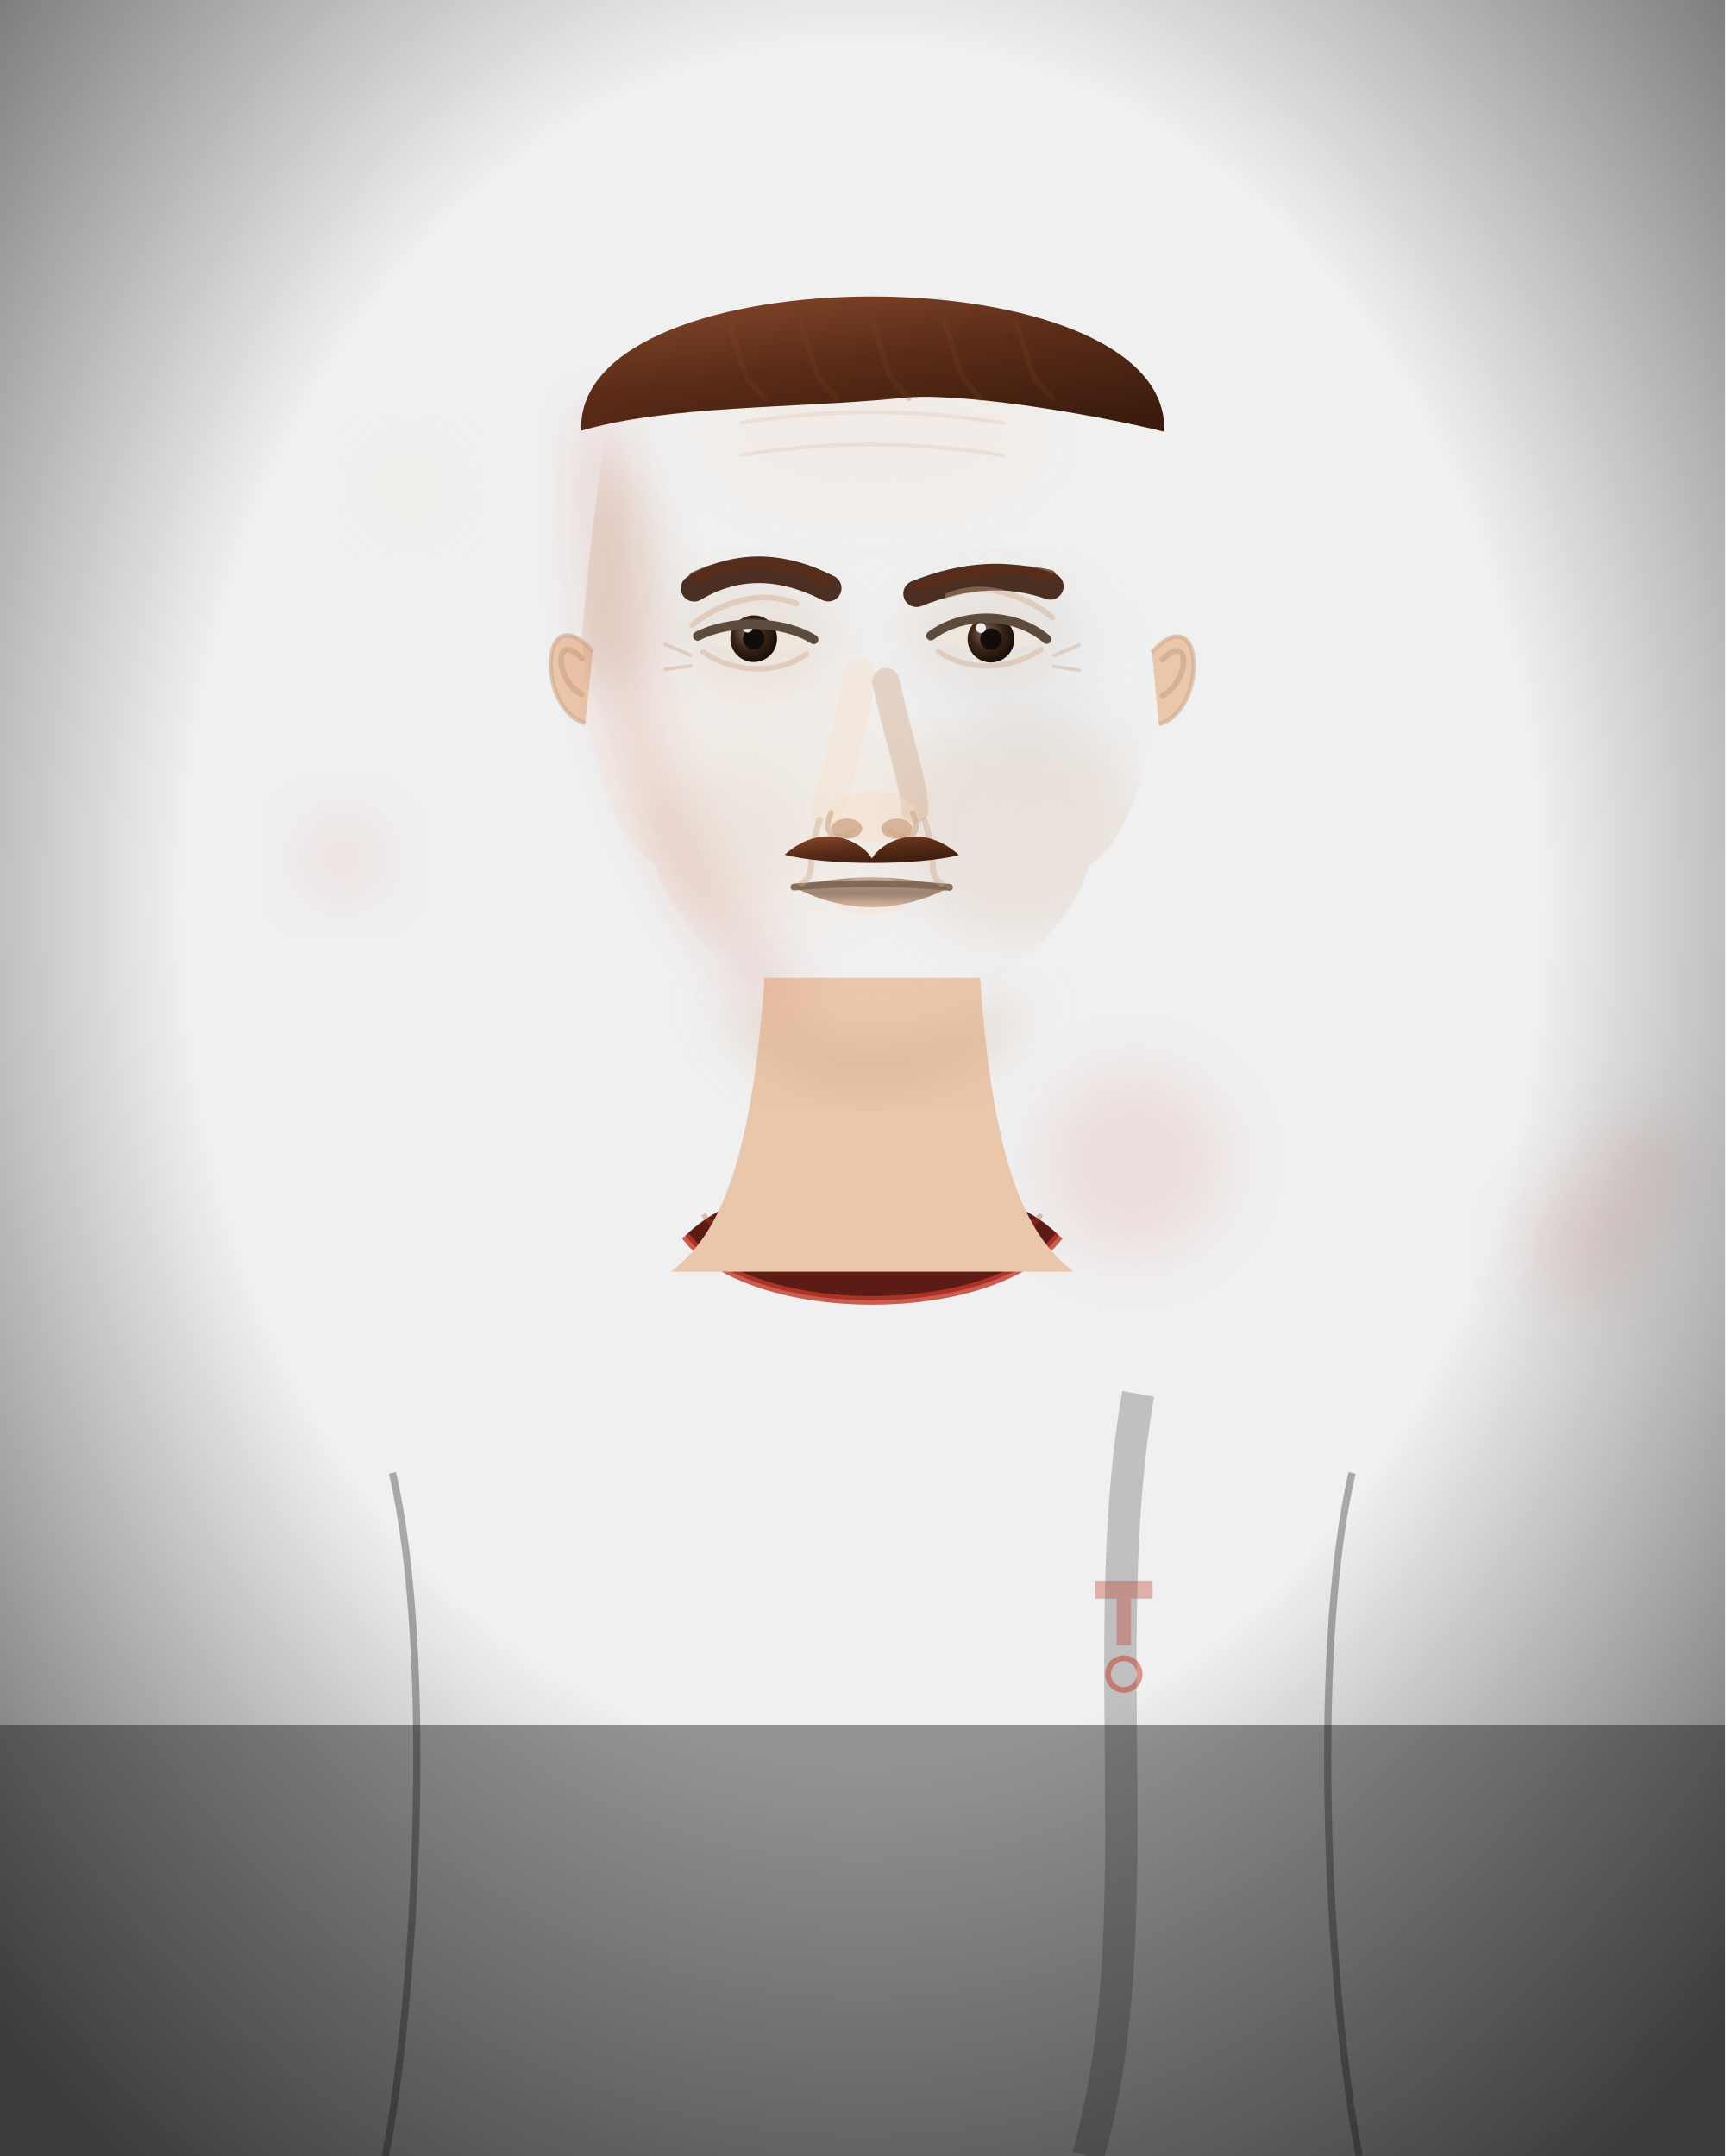
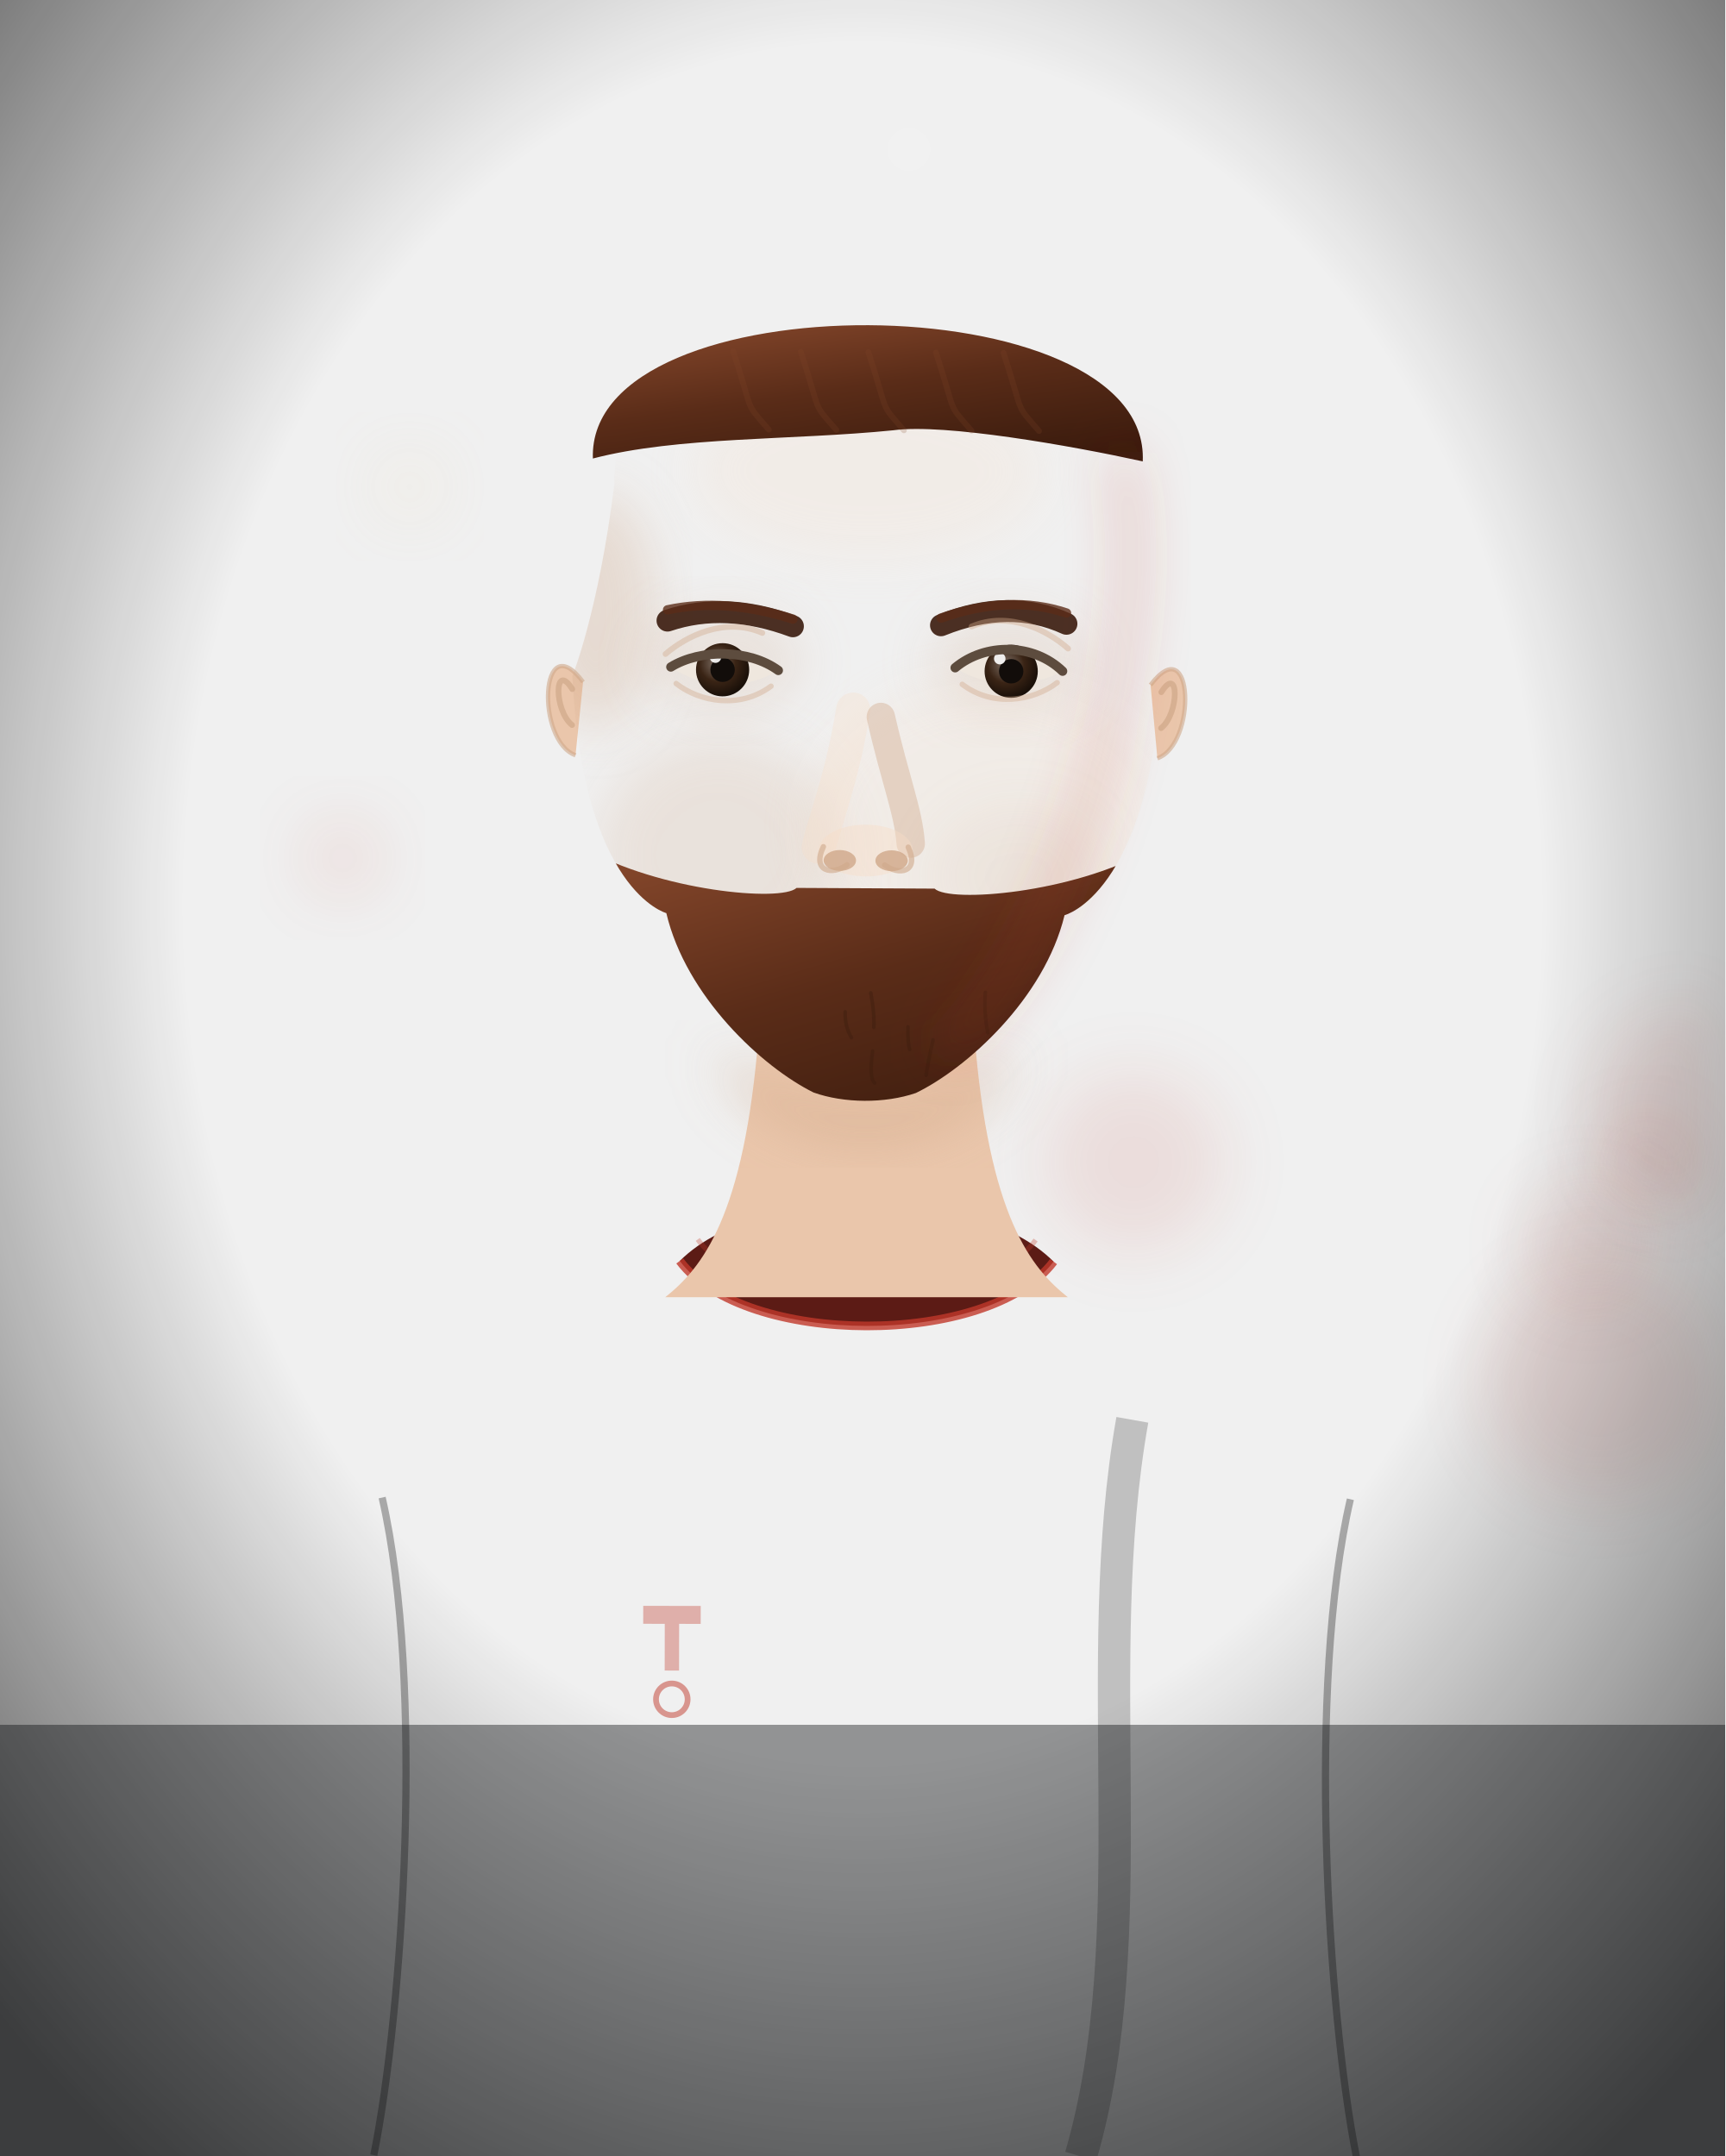
<svg xmlns="http://www.w3.org/2000/svg" viewBox="0 0 480 600" width="480" height="600" role="img" aria-label="Ben Stokes portrait">
  <defs>
    <radialGradient id="p7cebd76a19-bg" cx="50%" cy="34%" r="78%">
      <stop offset="0%" stop-color="#7f261c" />
      <stop offset="46%" stop-color="#101B24" />
      <stop offset="100%" stop-color="#05090C" />
    </radialGradient>
    <radialGradient id="p7cebd76a19-glow" cx="50%" cy="50%" r="50%">
      <stop offset="0%" stop-color="#C0392B" stop-opacity="0.3" />
      <stop offset="60%" stop-color="#C0392B" stop-opacity="0.1" />
      <stop offset="100%" stop-color="#C0392B" stop-opacity="0" />
    </radialGradient>
-     <radialGradient id="p7cebd76a19-face" cx="34%" cy="26%" r="78%">
+     <radialGradient id="p7cebd76a19-face" cx="66%" cy="26%" r="78%">
      <stop offset="0%" stop-color="#F7DCC5" />
      <stop offset="42%" stop-color="#EAC6AB" />
      <stop offset="100%" stop-color="#CFA88A" />
    </radialGradient>
-     <linearGradient id="p7cebd76a19-shade" x1="0%" y1="0%" x2="100%" y2="0%">
+     <linearGradient id="p7cebd76a19-shade" x1="100%" y1="0%" x2="0%" y2="0%">
      <stop offset="0%" stop-color="#CFA88A" stop-opacity="0" />
      <stop offset="62%" stop-color="#CFA88A" stop-opacity="0.1" />
      <stop offset="100%" stop-color="#CFA88A" stop-opacity="0.4" />
    </linearGradient>
    <linearGradient id="p7cebd76a19-hair" x1="20%" y1="0%" x2="80%" y2="100%">
      <stop offset="0%" stop-color="#82452A" />
      <stop offset="46%" stop-color="#5A2C18" />
      <stop offset="100%" stop-color="#3A1B0D" />
    </linearGradient>
    <linearGradient id="p7cebd76a19-jersey" x1="10%" y1="0%" x2="90%" y2="100%">
      <stop offset="0%" stop-color="#5c1b15" />
      <stop offset="52%" stop-color="#320f0b" />
      <stop offset="100%" stop-color="#070D12" />
    </linearGradient>
    <radialGradient id="p7cebd76a19-iris" cx="40%" cy="38%" r="62%">
      <stop offset="0%" stop-color="#7f7167" />
      <stop offset="55%" stop-color="#3A2415" />
      <stop offset="100%" stop-color="#1a1009" />
    </radialGradient>
    <linearGradient id="p7cebd76a19-lip" x1="0%" y1="0%" x2="0%" y2="100%">
      <stop offset="0%" stop-color="#ae8d74" />
      <stop offset="55%" stop-color="#957963" />
      <stop offset="100%" stop-color="#d3b29a" />
    </linearGradient>
    <radialGradient id="p7cebd76a19-vig" cx="50%" cy="42%" r="72%">
      <stop offset="55%" stop-color="#000" stop-opacity="0" />
      <stop offset="100%" stop-color="#000" stop-opacity="0.6" />
    </radialGradient>
    <filter id="p7cebd76a19-soft" x="-30%" y="-30%" width="160%" height="160%">
      <feGaussianBlur stdDeviation="7" />
    </filter>
    <filter id="p7cebd76a19-bokeh" x="-50%" y="-50%" width="200%" height="200%">
      <feGaussianBlur stdDeviation="9" />
    </filter>
    <clipPath id="p7cebd76a19-clip">
-       <path d="M 167.6 125.6 C 167.6 90, 201.4 86, 242.7 86 C 284 86, 317.8 90, 317.8 125.6 C 322.3 159.1, 323.5 177.1, 323.5 177.1 C 320.2 234.5, 303.2 240.5, 303.2 240.5 C 297.1 262.1, 272.8 277.5, 257.7 284.5 C 248.7 287.5, 236.6 287.5, 227.6 284.5 C 212.5 277.5, 188.2 262.1, 182.2 240.5 C 182.2 240.5, 165.1 234.5, 161.9 177.1 C 161.9 177.1, 163.1 159.1, 167.6 125.6 Z" />
+       <path d="M 170.6 135.2 C 170.6 98, 202.3 94, 241.1 94 C 279.9 94, 311.6 98, 311.6 135.2 C 315.8 170.6, 323.1 188.6, 323.1 188.6 C 319.8 248.4, 296.5 254.4, 296.5 254.4 C 291 277.6, 269.6 297.1, 255.4 304.1 C 246.8 307.1, 235.4 307.1, 226.9 304.1 C 212.6 297.1, 191.3 277.6, 185.7 254.4 C 185.7 254.4, 162.4 248.4, 159.2 188.6 C 159.2 188.6, 166.4 170.6, 170.6 135.2 Z" />
    </clipPath>
  </defs>
  <rect width="480" height="600" fill="url(#bgGradId)" />
  <g>
+     <circle cx="470.5" cy="308" r="27.9" fill="#C0392B" opacity="0.1" filter="url(#p7cebd76a19-bokeh)" />
+     <circle cx="445" cy="384.8" r="33.2" fill="#C0392B" opacity="0.1" filter="url(#p7cebd76a19-bokeh)" />
    <circle cx="40.3" cy="224.5" r="22.9" fill="#C0392B" opacity="0" filter="url(#p7cebd76a19-bokeh)" />
    <circle cx="458.1" cy="323.9" r="13.7" fill="#C0392B" opacity="0.1" filter="url(#p7cebd76a19-bokeh)" />
    <circle cx="252.9" cy="41.6" r="8.9" fill="#FFFFFF" opacity="0.1" filter="url(#p7cebd76a19-bokeh)" />
    <circle cx="95.3" cy="238.8" r="11.4" fill="#C0392B" opacity="0.1" filter="url(#p7cebd76a19-bokeh)" />
    <circle cx="442" cy="346.2" r="18.1" fill="#C0392B" opacity="0.1" filter="url(#p7cebd76a19-bokeh)" />
    <circle cx="315.4" cy="323.4" r="26" fill="#C0392B" opacity="0.1" filter="url(#p7cebd76a19-bokeh)" />
    <circle cx="114" cy="135.5" r="10.3" fill="#E8C98A" opacity="0.1" filter="url(#p7cebd76a19-bokeh)" />
    <circle cx="25.9" cy="315" r="18.7" fill="#C0392B" opacity="0" filter="url(#p7cebd76a19-bokeh)" />
-     <circle cx="286.7" cy="187.4" r="26" fill="#BFD8E6" opacity="0.1" filter="url(#p7cebd76a19-bokeh)" />
-     <circle cx="-8.3" cy="254.6" r="7.4" fill="#E8C98A" opacity="0.1" filter="url(#p7cebd76a19-bokeh)" />
    <rect x="0" y="180" width="480" height="36" fill="#DDEAF2" opacity="0" />
  </g>
-   <ellipse cx="242.7" cy="175.1" rx="193.9" ry="227.8" fill="url(#glowId)" />
-   <g transform="rotate(0 242.7 365.9)">
-     <path d="M 69.2 600 C 103.2 395.9, 146.7 353.9, 190.7 343.9     L 294.7 343.9 C 338.7 353.9, 382.2 395.9, 416.2 600 Z" fill="url(#jerseyGradId)" />
-     <path d="M 109.2 409.9 C 121.2 461.9, 115.2 560, 107.2 600" fill="none" stroke="#000" stroke-opacity="0.3" stroke-width="2" />
-     <path d="M 376.2 409.9 C 364.2 461.9, 370.2 560, 378.2 600" fill="none" stroke="#000" stroke-opacity="0.3" stroke-width="2" />
-     <path d="M 156.7 399.9 C 172.7 449.9, 160.7 530, 178.7 600" fill="none" stroke="#fff" stroke-opacity="0" stroke-width="10" />
-     <path d="M 316.7 387.9 C 304.7 455.9, 320.7 538, 302.7 600" fill="none" stroke="#000" stroke-opacity="0.2" stroke-width="9" />
-     <path d="M 190.7 343.9 C 208.7 367.9, 276.7 367.9, 294.7 343.9     C 282.7 331.9, 260.7 327.9, 242.7 327.9     C 224.7 327.9, 202.7 331.9, 190.7 343.9 Z" fill="#5c1b15" />
-     <path d="M 190.7 343.9 C 208.7 367.9, 276.7 367.9, 294.7 343.9" fill="none" stroke="#C0392B" stroke-opacity="0.8" stroke-width="2.4" />
-     <path d="M 195.7 337.9 C 209.7 357.9, 275.7 357.9, 289.7 337.9" fill="none" stroke="#C0392B" stroke-opacity="0.3" stroke-width="1.4" />
-     <g transform="translate(304.7 439.9)" opacity="0.5">
+   <ellipse cx="241.1" cy="186.6" rx="196.7" ry="236.4" fill="url(#glowId)" />
+   <g transform="rotate(0.1 241.1 373)">
+     <path d="M 66.4 600 C 100.4 403, 145.1 361, 189.1 351     L 293.1 351 C 337.1 361, 381.8 403, 415.8 600 Z" fill="url(#jerseyGradId)" />
+     <path d="M 106.4 417 C 118.4 469, 112.4 560, 104.4 600" fill="none" stroke="#000" stroke-opacity="0.3" stroke-width="2" />
+     <path d="M 375.8 417 C 363.8 469, 369.8 560, 377.8 600" fill="none" stroke="#000" stroke-opacity="0.3" stroke-width="2" />
+     <path d="M 155.1 407 C 171.1 457, 159.1 530, 177.1 600" fill="none" stroke="#fff" stroke-opacity="0" stroke-width="10" />
+     <path d="M 315.1 395 C 303.1 463, 319.1 538, 301.1 600" fill="none" stroke="#000" stroke-opacity="0.2" stroke-width="9" />
+     <path d="M 189.1 351 C 207.1 375, 275.1 375, 293.1 351     C 281.1 339, 259.1 335, 241.1 335     C 223.1 335, 201.1 339, 189.1 351 Z" fill="#5c1b15" />
+     <path d="M 189.1 351 C 207.1 375, 275.1 375, 293.1 351" fill="none" stroke="#C0392B" stroke-opacity="0.8" stroke-width="2.4" />
+     <path d="M 194.1 345 C 208.1 365, 274.1 365, 288.1 345" fill="none" stroke="#C0392B" stroke-opacity="0.3" stroke-width="1.4" />
+     <g transform="translate(179.1 447)" opacity="0.5">
      <path d="M 0 0 L 16 0 L 16 5 L 10 5 L 10 18 L 6 18 L 6 5 L 0 5 Z" fill="#C0392B" opacity="0.7" />
      <circle cx="8" cy="26" r="4.4" fill="none" stroke="#C0392B" stroke-width="1.6" />
    </g>
  </g>
-   <path d="M 212.7 272.1 L 272.7 272.1 C 276.7 331.9, 288.7 345.9, 298.7 353.9     L 186.7 353.9 C 196.7 345.9, 208.7 331.9, 212.7 272.1 Z" fill="#EAC6AB" />
-   <path d="M 212.7 272.1 L 272.7 272.1 C 270.7 296.1, 272.7 325.9, 282.7 345.9     L 202.7 345.9 C 212.7 325.9, 214.7 296.1, 212.7 272.1 Z" fill="url(#shadeGradId)" opacity="0.9" />
-   <path d="M 200.7 276.1 C 226.7 298.1, 258.7 298.1, 284.7 276.1     C 272.7 310.1, 212.7 310.1, 200.7 276.1 Z" fill="#CFA88A" opacity="0.6" filter="url(#p7cebd76a19-soft)" />
-   <g transform="rotate(0.1 242.7 185)">
-     <path d="M 164.9 181.4 C 150.2 165.4, 149.2 197.6, 162.9 201.4" fill="#EAC6AB" stroke="#CFA88A" stroke-opacity="0.6" stroke-width="1.2" />
-     <path d="M 161.9 183.4 C 154.2 175.4, 154.2 189.4, 161.9 193.4" fill="none" stroke="#CFA88A" stroke-opacity="0.7" stroke-width="1.6" stroke-linecap="round" />
-     <path d="M 320.5 181.4 C 335.2 165.4, 336.2 197.6, 322.5 201.4" fill="#EAC6AB" stroke="#CFA88A" stroke-opacity="0.6" stroke-width="1.2" />
-     <path d="M 323.5 183.4 C 331.2 175.4, 331.2 189.4, 323.5 193.4" fill="none" stroke="#CFA88A" stroke-opacity="0.7" stroke-width="1.6" stroke-linecap="round" />
-     <path d="M 167.6 125.6 C 167.6 90, 201.4 86, 242.7 86 C 284 86, 317.8 90, 317.8 125.6 C 322.3 159.1, 323.5 177.1, 323.5 177.1 C 320.2 234.5, 303.2 240.5, 303.2 240.5 C 297.1 262.1, 272.8 277.5, 257.7 284.5 C 248.7 287.5, 236.6 287.5, 227.6 284.5 C 212.5 277.5, 188.2 262.1, 182.2 240.5 C 182.2 240.5, 165.1 234.5, 161.9 177.1 C 161.9 177.1, 163.1 159.1, 167.6 125.6 Z" fill="url(#faceGradId)" />
+   <path d="M 211.1 287.6 L 271.1 287.6 C 275.1 339, 287.1 353, 297.1 361     L 185.1 361 C 195.1 353, 207.1 339, 211.1 287.6 Z" fill="#EAC6AB" />
+   <path d="M 211.1 287.6 L 271.1 287.6 C 269.1 311.6, 271.1 333, 281.1 353     L 201.1 353 C 211.1 333, 213.1 311.6, 211.1 287.6 Z" fill="url(#shadeGradId)" opacity="0.9" />
+   <path d="M 199.1 291.6 C 225.1 313.6, 257.1 313.6, 283.1 291.6     C 271.1 325.6, 211.1 325.6, 199.1 291.6 Z" fill="#CFA88A" opacity="0.6" filter="url(#p7cebd76a19-soft)" />
+   <g transform="rotate(0.3 241.1 196.8)">
+     <path d="M 162.2 190.2 C 150.1 174.2, 149.1 206.7, 160.2 210.6" fill="#EAC6AB" stroke="#CFA88A" stroke-opacity="0.6" stroke-width="1.2" />
+     <path d="M 159.2 192.2 C 154.1 184.2, 154.1 198.2, 159.2 202.2" fill="none" stroke="#CFA88A" stroke-opacity="0.7" stroke-width="1.6" stroke-linecap="round" />
+     <path d="M 320.1 190.2 C 332.1 174.2, 333.1 206.7, 322.1 210.6" fill="#EAC6AB" stroke="#CFA88A" stroke-opacity="0.6" stroke-width="1.2" />
+     <path d="M 323.1 192.2 C 328.1 184.2, 328.1 198.2, 323.1 202.2" fill="none" stroke="#CFA88A" stroke-opacity="0.7" stroke-width="1.6" stroke-linecap="round" />
+     <path d="M 170.6 135.2 C 170.6 98, 202.3 94, 241.1 94 C 279.9 94, 311.6 98, 311.6 135.2 C 315.8 170.6, 323.1 188.6, 323.1 188.6 C 319.8 248.4, 296.5 254.4, 296.5 254.4 C 291 277.6, 269.6 297.1, 255.4 304.1 C 246.8 307.1, 235.4 307.1, 226.9 304.1 C 212.6 297.1, 191.3 277.6, 185.7 254.4 C 185.7 254.4, 162.4 248.4, 159.2 188.6 C 159.2 188.6, 166.4 170.6, 170.6 135.2 Z" fill="url(#faceGradId)" />
    <g clip-path="url(#p7cebd76a19-clip)">
-       <rect x="151.9" y="76" width="181.6" height="222.1" fill="url(#shadeGradId)" />
-       <ellipse cx="208.7" cy="221.4" rx="50.1" ry="39.6" fill="#F7DCC5" opacity="0.2" filter="url(#p7cebd76a19-soft)" />
-       <ellipse cx="283.1" cy="229.4" rx="33.9" ry="31.7" fill="#CFA88A" opacity="0.2" filter="url(#p7cebd76a19-soft)" />
-       <ellipse cx="242.7" cy="121.6" rx="48.5" ry="23.8" fill="#F7DCC5" opacity="0.2" filter="url(#p7cebd76a19-soft)" />
-       <ellipse cx="168.3" cy="161.4" rx="16.2" ry="31.7" fill="#CFA88A" opacity="0.3" filter="url(#p7cebd76a19-soft)" />
-       <ellipse cx="210.3" cy="175.4" rx="23.1" ry="14.1" fill="#CFA88A" opacity="0.2" filter="url(#p7cebd76a19-soft)" />
-       <ellipse cx="275.1" cy="175.4" rx="23.1" ry="14.1" fill="#CFA88A" opacity="0.2" filter="url(#p7cebd76a19-soft)" />
-       <ellipse cx="200.7" cy="234.2" rx="24.2" ry="19.8" fill="#c5a083" opacity="0.1" filter="url(#p7cebd76a19-soft)" />
-       <path d="M 230.4 163.7 Q 210.3 153.5 193.1 163.8" fill="none" stroke="#3A1B0D" stroke-width="7.4" stroke-linecap="round" opacity="0.9" />
-       <path d="M 230.4 161.7 Q 210.3 152.5 193.1 160.8" fill="none" stroke="#5A2C18" stroke-width="3.1" stroke-linecap="round" opacity="0.8" />
-       <path d="M 255 165.2 Q 275.1 157.1 292.2 163.1" fill="none" stroke="#3A1B0D" stroke-width="7.4" stroke-linecap="round" opacity="0.9" />
-       <path d="M 255 163.2 Q 275.1 156.1 292.2 160.1" fill="none" stroke="#5A2C18" stroke-width="3.1" stroke-linecap="round" opacity="0.8" />
-       <path d="M 226.4 178 C 217.5 172.5, 203 172.5, 194.1 177.1       C 203.8 183.1, 217 183.1, 226.4 178 Z" fill="#EFE7DE" />
-       <circle cx="209.7" cy="177.8" r="6.5" fill="url(#p7cebd76a19-iris)" />
-       <circle cx="209.7" cy="177.8" r="3" fill="#120D0A" />
-       <circle cx="208" cy="174.7" r="1.4" fill="#fff" opacity="0.9" />
-       <path d="M 226.4 178 C 217.5 172.5, 203 172.5, 194.1 177.1" fill="none" stroke="#5d4c3e" stroke-width="2.6" stroke-linecap="round" />
-       <path d="M 221.5 168 C 210.3 163.5, 198.7 169, 192.6 174" fill="none" stroke="#CFA88A" stroke-width="1.6" opacity="0.4" stroke-linecap="round" />
-       <path d="M 224.4 182.1 C 215.1 188.5, 203 186.7, 195.6 181.5" fill="none" stroke="#CFA88A" stroke-width="1.5" opacity="0.4" stroke-linecap="round" />
-       <path d="M 192.1 182.4 L 185.1 179.4 M 192.1 185.4 L 185.1 186.4" stroke="#CFA88A" stroke-width="1" opacity="0.4" stroke-linecap="round" />
-       <path d="M 259 176.9 C 267.8 170.2, 282.3 170.2, 291.2 177.8       C 281.5 182.2, 268.3 182.2, 259 176.9 Z" fill="#EFE7DE" />
-       <circle cx="275.7" cy="177.8" r="6.5" fill="url(#p7cebd76a19-iris)" />
-       <circle cx="275.7" cy="177.8" r="3" fill="#120D0A" />
-       <circle cx="272.9" cy="174.7" r="1.4" fill="#fff" opacity="0.9" />
-       <path d="M 259 176.9 C 267.8 170.2, 282.3 170.2, 291.2 177.8" fill="none" stroke="#5d4c3e" stroke-width="2.6" stroke-linecap="round" />
-       <path d="M 263.8 165.7 C 275.1 161.2, 286.7 166.7, 292.7 171.7" fill="none" stroke="#CFA88A" stroke-width="1.6" opacity="0.4" stroke-linecap="round" />
-       <path d="M 261 181.2 C 270.2 187.6, 282.3 185.8, 289.7 180.6" fill="none" stroke="#CFA88A" stroke-width="1.5" opacity="0.4" stroke-linecap="round" />
-       <path d="M 293.2 182.4 L 300.2 179.4 M 293.2 185.4 L 300.2 186.4" stroke="#CFA88A" stroke-width="1" opacity="0.4" stroke-linecap="round" />
-       <path d="M 239.1 187.7 C 236.4 205.7, 232.6 216.2, 230.1 226.2" fill="none" stroke="#F7DCC5" stroke-width="9.1" stroke-linecap="round" opacity="0.3" />
-       <path d="M 246.5 189.7 C 250.5 207.7, 254 216.2, 254.6 225.2" fill="none" stroke="#CFA88A" stroke-width="7.6" stroke-linecap="round" opacity="0.4" />
-       <ellipse cx="242.7" cy="227.2" rx="12.6" ry="6.9" fill="#F7DCC5" opacity="0.4" />
-       <ellipse cx="235.7" cy="230.6" rx="4.3" ry="2.8" fill="#CFA88A" opacity="0.8" />
-       <ellipse cx="249.6" cy="230.6" rx="4.3" ry="2.8" fill="#CFA88A" opacity="0.8" />
-       <path d="M 231.3 226.2 C 228.2 233.2, 233.9 234.2, 237.6 231.2" fill="none" stroke="#CFA88A" stroke-width="1.5" opacity="0.6" stroke-linecap="round" />
-       <path d="M 254 226.2 C 257.2 233.2, 251.5 234.2, 247.7 231.2" fill="none" stroke="#CFA88A" stroke-width="1.5" opacity="0.6" stroke-linecap="round" />
-       <path d="M 221 246.9 Q 242.7 241.4 264.3 246.9 Q 242.7 258.1 221 246.9 Z" fill="url(#p7cebd76a19-lip)" opacity="0.9" />
-       <path d="M 236.6 245.6 Q 242.7 243.6 248.7 245.6" fill="none" stroke="#F7DCC5" stroke-width="1.6" opacity="0.3" stroke-linecap="round" />
-       <path d="M 221 246.9 Q 242.7 244.9 264.3 246.9" fill="none" stroke="#7c6553" stroke-width="1.9" stroke-linecap="round" opacity="0.9" />
-       <path d="M 233.6 252.2 Q 242.7 254.8 251.3 252.2" fill="none" stroke="#F7DCC5" stroke-width="1.7" opacity="0.3" stroke-linecap="round" />
-       <path d="M 228.1 228.2 C 224.1 240.9, 227.5 242.9, 223.2 245.9" fill="none" stroke="#CFA88A" stroke-width="1.7" opacity="0.4" stroke-linecap="round" />
-       <path d="M 257.3 228.2 C 261.3 240.9, 257.8 242.9, 262.1 245.9" fill="none" stroke="#CFA88A" stroke-width="1.7" opacity="0.4" stroke-linecap="round" />
-       <path d="M 206.3 117.7 Q 242.7 111.7 279 117.7" fill="none" stroke="#CFA88A" stroke-width="1.1" opacity="0.2" stroke-linecap="round" />
-       <path d="M 206.3 126.7 Q 242.7 120.7 279 126.7" fill="none" stroke="#CFA88A" stroke-width="1.1" opacity="0.2" stroke-linecap="round" />
+       <rect x="149.2" y="84" width="183.9" height="229.6" fill="url(#shadeGradId)" />
+       <ellipse cx="275.5" cy="230.2" rx="50.8" ry="41.1" fill="#F7DCC5" opacity="0.2" filter="url(#p7cebd76a19-soft)" />
+       <ellipse cx="200.1" cy="238.2" rx="34.4" ry="32.9" fill="#CFA88A" opacity="0.2" filter="url(#p7cebd76a19-soft)" />
+       <ellipse cx="241.1" cy="131.1" rx="49.2" ry="24.7" fill="#F7DCC5" opacity="0.2" filter="url(#p7cebd76a19-soft)" />
+       <ellipse cx="165.7" cy="170.2" rx="16.4" ry="32.9" fill="#CFA88A" opacity="0.3" filter="url(#p7cebd76a19-soft)" />
+       <ellipse cx="201.6" cy="184.2" rx="21.9" ry="14.5" fill="#CFA88A" opacity="0.2" filter="url(#p7cebd76a19-soft)" />
+       <ellipse cx="280.7" cy="184.2" rx="21.9" ry="14.5" fill="#CFA88A" opacity="0.2" filter="url(#p7cebd76a19-soft)" />
+       <ellipse cx="283.7" cy="243.7" rx="24.6" ry="20.6" fill="#c5a083" opacity="0.1" filter="url(#p7cebd76a19-soft)" />
+       <path d="M 220.5 174.4 Q 201.6 167.5 185.6 173" fill="none" stroke="#3A1B0D" stroke-width="6.1" stroke-linecap="round" opacity="0.9" />
+       <path d="M 220.5 172.4 Q 201.6 166.5 185.6 170" fill="none" stroke="#5A2C18" stroke-width="2.6" stroke-linecap="round" opacity="0.8" />
+       <path d="M 261.7 173.9 Q 280.7 166.1 296.6 173.3" fill="none" stroke="#3A1B0D" stroke-width="6.1" stroke-linecap="round" opacity="0.9" />
+       <path d="M 261.7 171.9 Q 280.7 165.1 296.6 170.3" fill="none" stroke="#5A2C18" stroke-width="2.6" stroke-linecap="round" opacity="0.8" />
+       <path d="M 216.5 186.7 C 208.3 180.8, 194.8 180.8, 186.6 185.9       C 195.6 192.1, 207.8 192.1, 216.5 186.7 Z" fill="#EFE7DE" />
+       <circle cx="201" cy="186.6" r="7.4" fill="url(#p7cebd76a19-iris)" />
+       <circle cx="201" cy="186.6" r="3.4" fill="#120D0A" />
+       <circle cx="199" cy="183.1" r="1.6" fill="#fff" opacity="0.9" />
+       <path d="M 216.5 186.7 C 208.3 180.8, 194.8 180.8, 186.6 185.9" fill="none" stroke="#5d4c3e" stroke-width="2.6" stroke-linecap="round" />
+       <path d="M 212 176.3 C 201.6 171.8, 190.8 177.3, 185.1 182.3" fill="none" stroke="#CFA88A" stroke-width="1.6" opacity="0.4" stroke-linecap="round" />
+       <path d="M 214.5 191.1 C 206 197.5, 194.8 195.7, 188.1 190.5" fill="none" stroke="#CFA88A" stroke-width="1.5" opacity="0.4" stroke-linecap="round" />
+       <path d="M 265.7 185.7 C 274 178.7, 287.4 178.7, 295.6 186.5       C 286.6 191.3, 274.4 191.3, 265.7 185.7 Z" fill="#EFE7DE" />
+       <circle cx="281.3" cy="186.6" r="7.4" fill="url(#p7cebd76a19-iris)" />
+       <circle cx="281.3" cy="186.6" r="3.4" fill="#120D0A" />
+       <circle cx="278.1" cy="183.1" r="1.6" fill="#fff" opacity="0.9" />
+       <path d="M 265.7 185.7 C 274 178.7, 287.4 178.7, 295.6 186.5" fill="none" stroke="#5d4c3e" stroke-width="2.6" stroke-linecap="round" />
+       <path d="M 270.2 174.2 C 280.7 169.7, 291.4 175.2, 297.1 180.2" fill="none" stroke="#CFA88A" stroke-width="1.6" opacity="0.4" stroke-linecap="round" />
+       <path d="M 267.7 190.3 C 276.2 196.7, 287.4 194.9, 294.1 189.7" fill="none" stroke="#CFA88A" stroke-width="1.5" opacity="0.4" stroke-linecap="round" />
+       <path d="M 237.4 197.5 C 234.6 215.5, 230.6 225.7, 228 235.7" fill="none" stroke="#F7DCC5" stroke-width="9.5" stroke-linecap="round" opacity="0.3" />
+       <path d="M 245.1 199.5 C 249.3 217.5, 252.9 225.7, 253.6 234.7" fill="none" stroke="#CFA88A" stroke-width="7.9" stroke-linecap="round" opacity="0.4" />
+       <ellipse cx="241.1" cy="236.7" rx="13.1" ry="7.2" fill="#F7DCC5" opacity="0.4" />
+       <ellipse cx="233.9" cy="239.5" rx="4.5" ry="2.9" fill="#CFA88A" opacity="0.8" />
+       <ellipse cx="248.3" cy="239.5" rx="4.5" ry="2.9" fill="#CFA88A" opacity="0.8" />
+       <path d="M 229.3 235.7 C 226 242.7, 231.9 243.7, 235.9 240.7" fill="none" stroke="#CFA88A" stroke-width="1.5" opacity="0.6" stroke-linecap="round" />
+       <path d="M 252.9 235.7 C 256.2 242.7, 250.3 243.7, 246.4 240.7" fill="none" stroke="#CFA88A" stroke-width="1.5" opacity="0.6" stroke-linecap="round" />
+       <path d="M 219.8 257.2 Q 241.1 249.7 262.4 257.2 Q 241.1 268.8 219.8 257.2 Z" fill="url(#p7cebd76a19-lip)" opacity="0.9" />
+       <path d="M 235.1 255.5 Q 241.1 252.7 247.1 255.5" fill="none" stroke="#F7DCC5" stroke-width="1.6" opacity="0.3" stroke-linecap="round" />
+       <path d="M 219.8 257.2 Q 241.1 255.3 262.4 257.2" fill="none" stroke="#7c6553" stroke-width="1.9" stroke-linecap="round" opacity="0.9" />
+       <path d="M 232.2 262.7 Q 241.1 265.4 249.6 262.7" fill="none" stroke="#F7DCC5" stroke-width="1.7" opacity="0.3" stroke-linecap="round" />
    </g>
    <g clip-path="url(#p7cebd76a19-clip)" opacity="1">
      <g>
-         <path d="M 218.4 237.9       C 229.7 227.9, 240.5 234.9, 242.7 238.9       C 244.8 234.9, 255.7 227.9, 266.9 237.9       C 255.7 240.9, 229.7 240.9, 218.4 237.9 Z" fill="url(#p7cebd76a19-hair)" />
+         <path d="M 162.4 236.3       C 164.1 295.6, 196.8 313.6, 241.1 315.6       C 285.4 313.6, 318.1 295.6, 319.8 236.3       C 298.5 248.3, 264.6 251.2, 260.3 247.2       L 221.9 247.2 C 217.7 251.2, 183.8 248.3, 162.4 236.3 Z" fill="url(#p7cebd76a19-hair)" />
+         <path d="M 260.1 289.3 q -1.4 6.3 -1.9 9.9" fill="none" stroke="#3A1B0D" stroke-width="1" opacity="0.4" stroke-linecap="round" />
+         <path d="M 243.3 292.5 q -1 7.5 0.6 8.9" fill="none" stroke="#3A1B0D" stroke-width="1" opacity="0.4" stroke-linecap="round" />
+         <path d="M 274.6 276 q -0.5 5 0.7 11.2" fill="none" stroke="#3A1B0D" stroke-width="1" opacity="0.4" stroke-linecap="round" />
+         <path d="M 294.2 299 q 1.4 4.2 -0.8 6.7" fill="none" stroke="#3A1B0D" stroke-width="1" opacity="0.4" stroke-linecap="round" />
+         <path d="M 253.1 285.7 q -0.1 4.4 0.5 6.3" fill="none" stroke="#3A1B0D" stroke-width="1" opacity="0.4" stroke-linecap="round" />
+         <path d="M 205.7 293.4 q -0.7 6.5 -0.3 10.9" fill="none" stroke="#3A1B0D" stroke-width="1" opacity="0.4" stroke-linecap="round" />
+         <path d="M 242.7 276.3 q 1.1 5.8 0.9 9.6" fill="none" stroke="#3A1B0D" stroke-width="1" opacity="0.4" stroke-linecap="round" />
+         <path d="M 192.5 282.2 q -0.9 6.8 -1.6 7.1" fill="none" stroke="#3A1B0D" stroke-width="1" opacity="0.4" stroke-linecap="round" />
+         <path d="M 235.6 281.6 q -0.1 4.1 1.8 7.2" fill="none" stroke="#3A1B0D" stroke-width="1" opacity="0.4" stroke-linecap="round" />
      </g>
    </g>
    <g>
-       <path d="M 161.6 120     C 159.6 70, 325.8 70, 323.8 120     C 302.7 114.8, 265.2 108.8, 250.2 110.8     C 220.1 113.8, 186.3 112.8, 161.6 120 Z" fill="url(#p7cebd76a19-hair)" />
-       <path d="M 202.6 90 C 208.6 108, 205.6 102.8, 212.6 110.8" fill="none" stroke="#82452A" stroke-width="1.6" opacity="0.2" stroke-linecap="round" />
-       <path d="M 222.6 90 C 228.6 108, 225.6 102.8, 232.6 110.8" fill="none" stroke="#82452A" stroke-width="1.6" opacity="0.2" stroke-linecap="round" />
-       <path d="M 242.7 90 C 248.7 108, 245.7 102.8, 252.7 110.8" fill="none" stroke="#82452A" stroke-width="1.6" opacity="0.2" stroke-linecap="round" />
-       <path d="M 262.7 90 C 268.7 108, 265.7 102.8, 272.7 110.8" fill="none" stroke="#82452A" stroke-width="1.6" opacity="0.2" stroke-linecap="round" />
-       <path d="M 282.7 90 C 288.7 108, 285.7 102.8, 292.7 110.8" fill="none" stroke="#82452A" stroke-width="1.6" opacity="0.2" stroke-linecap="round" />
+       <path d="M 164.6 128     C 162.6 78, 319.6 78, 317.6 128     C 297.5 123.7, 262.3 117.7, 248.2 119.7     C 220 122.7, 188.2 121.7, 164.6 128 Z" fill="url(#p7cebd76a19-hair)" />
+       <path d="M 203.5 98 C 209.5 116, 206.5 111.7, 213.5 119.7" fill="none" stroke="#82452A" stroke-width="1.6" opacity="0.2" stroke-linecap="round" />
+       <path d="M 222.3 98 C 228.3 116, 225.3 111.7, 232.3 119.7" fill="none" stroke="#82452A" stroke-width="1.6" opacity="0.2" stroke-linecap="round" />
+       <path d="M 241.1 98 C 247.1 116, 244.1 111.7, 251.1 119.7" fill="none" stroke="#82452A" stroke-width="1.6" opacity="0.2" stroke-linecap="round" />
+       <path d="M 259.9 98 C 265.9 116, 262.9 111.7, 269.9 119.7" fill="none" stroke="#82452A" stroke-width="1.6" opacity="0.2" stroke-linecap="round" />
+       <path d="M 278.7 98 C 284.7 116, 281.7 111.7, 288.7 119.7" fill="none" stroke="#82452A" stroke-width="1.6" opacity="0.2" stroke-linecap="round" />
    </g>
-     <path d="M 167.6 117.7 C 161.9 169.2, 182.2 248.4, 218.5 276.1" fill="none" stroke="#C0392B" stroke-width="3.2" opacity="0.5" stroke-linecap="round" filter="url(#p7cebd76a19-soft)" />
+     <path d="M 311.6 126.9 C 323.1 180.4, 296.5 262.6, 263.9 291.6" fill="none" stroke="#C0392B" stroke-width="3.2" opacity="0.5" stroke-linecap="round" filter="url(#p7cebd76a19-soft)" />
  </g>
  <rect width="480" height="600" fill="url(#p7cebd76a19-vig)" />
  <rect y="480" width="480" height="120" fill="#04080B" opacity="0.4" />
</svg>
